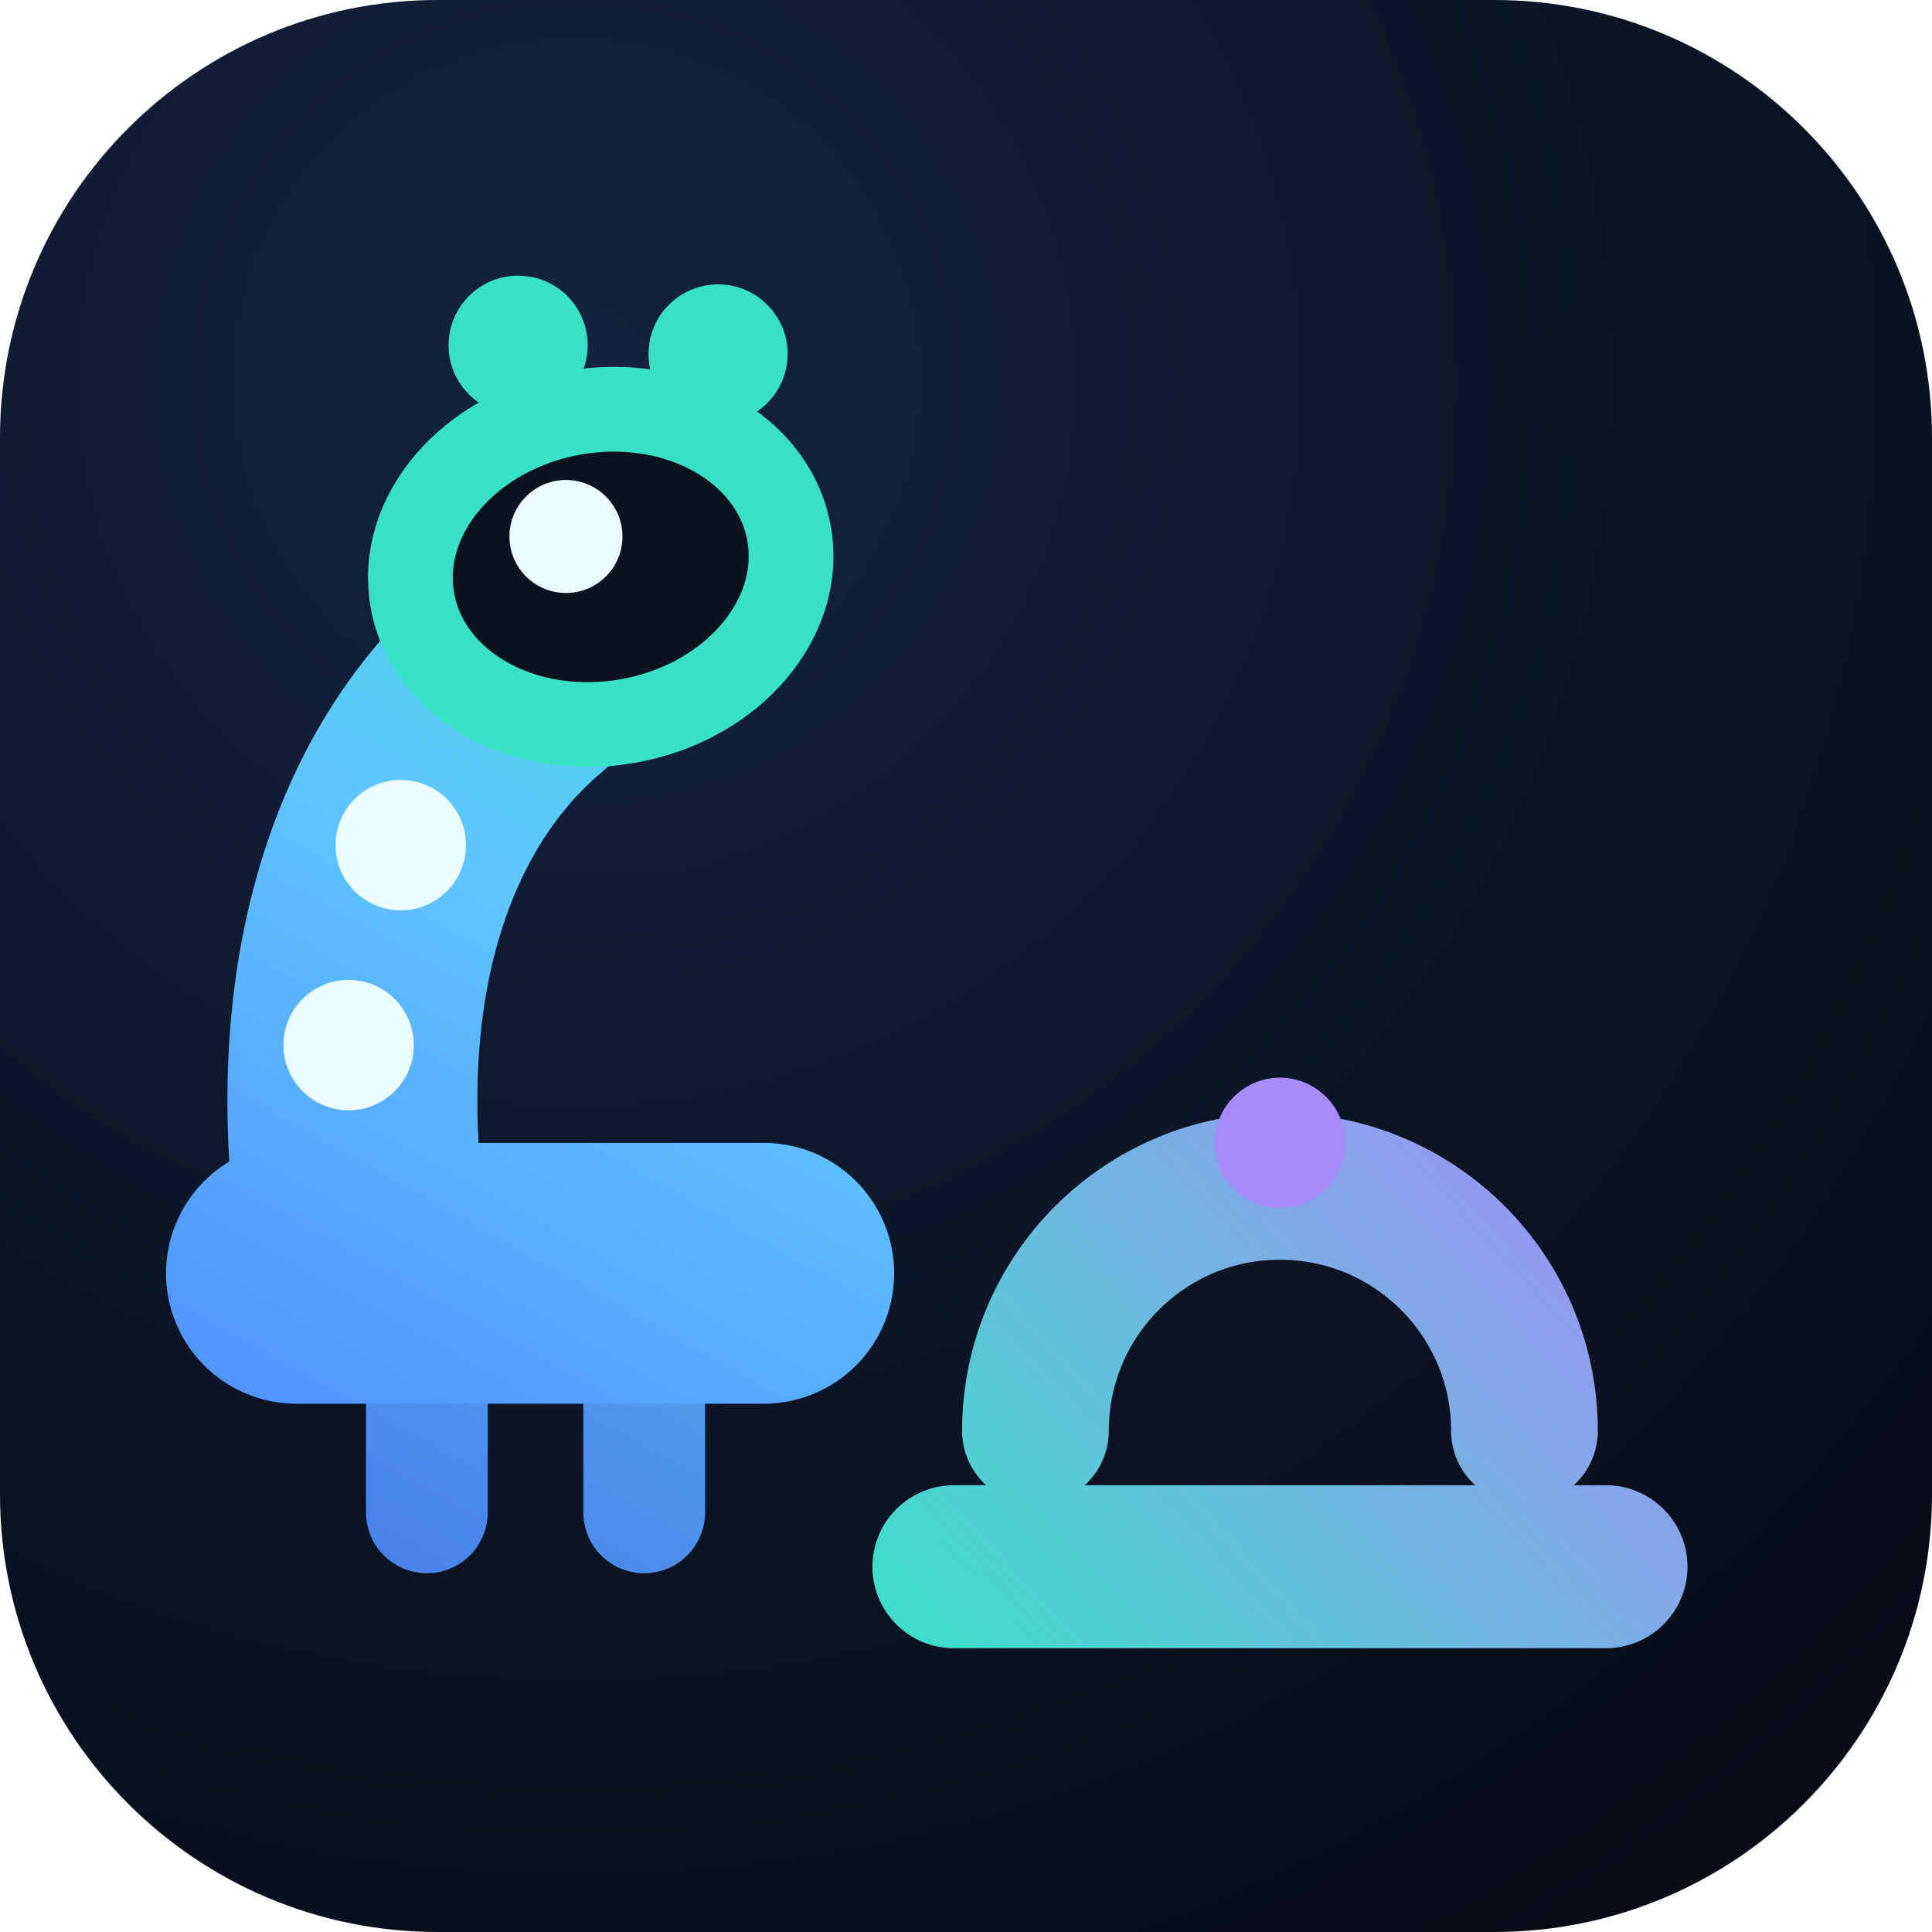
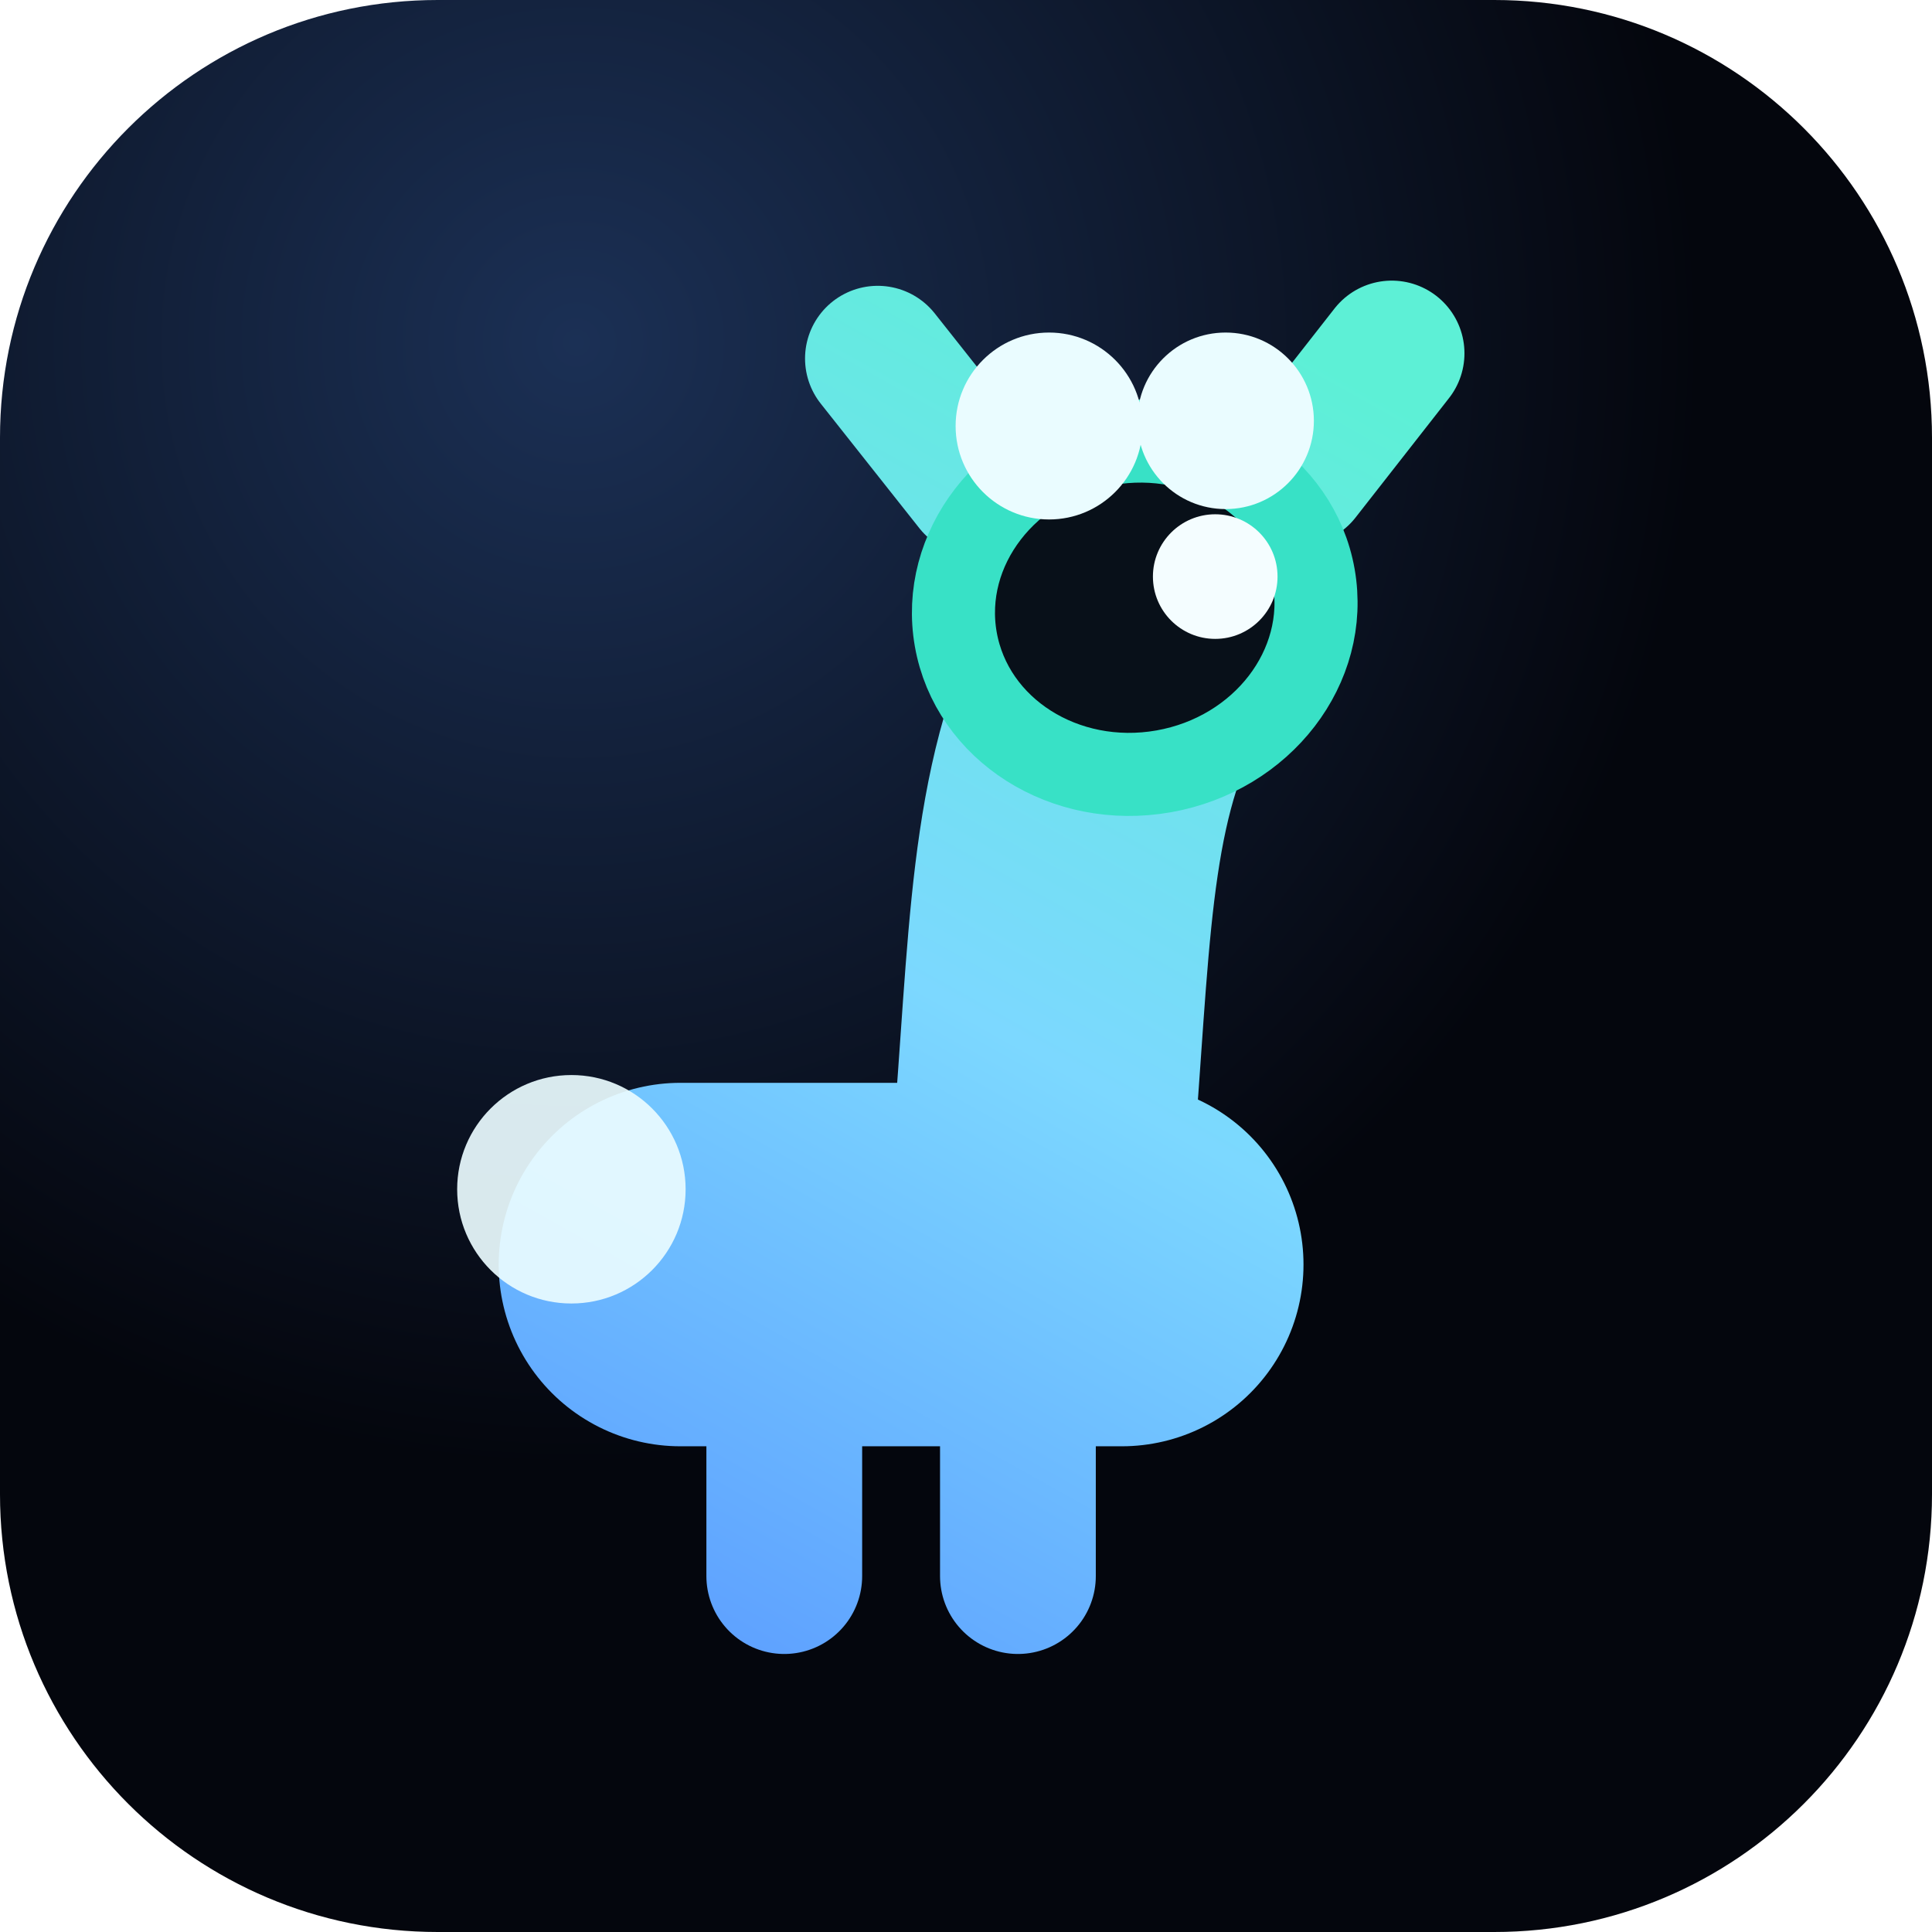
<svg xmlns="http://www.w3.org/2000/svg" viewBox="0 0 64 64" role="img" aria-label="AgentBuffet">
  <defs>
    <linearGradient id="bfv-bus" x1="16" y1="56" x2="44" y2="6" gradientUnits="userSpaceOnUse">
-       <stop offset="0" stop-color="#4f8cff" />
-       <stop offset=".55" stop-color="#5fc6ff" />
-       <stop offset="1" stop-color="#38e1c6" />
+       <stop offset="0" stop-color="#5b9bff" />
+       <stop offset=".5" stop-color="#7cd8ff" />
+       <stop offset="1" stop-color="#5df0d6" />
    </linearGradient>
-     <linearGradient id="bfv-dish" x1="32" y1="56" x2="58" y2="32" gradientUnits="userSpaceOnUse">
-       <stop offset="0" stop-color="#38e1c6" />
-       <stop offset="1" stop-color="#a78bfa" />
-     </linearGradient>
-     <radialGradient id="bfv-bg" cx=".3" cy=".2" r="1.1">
-       <stop offset="0" stop-color="#13233f" />
-       <stop offset="1" stop-color="#05070f" />
+     <radialGradient id="bfv-bg" cx=".3" cy=".18" r="1.05">
+       <stop offset="0" stop-color="#1b3055" />
+       <stop offset=".55" stop-color="#04060d" />
+       <stop offset="1" stop-color="#04060d" />
    </radialGradient>
    <clipPath id="bfv-clip">
      <rect width="64" height="64" rx="14.5" />
    </clipPath>
  </defs>
  <g clip-path="url(#bfv-clip)">
    <rect width="64" height="64" fill="url(#bfv-bg)" />
-     <g transform="translate(1 6) scale(.9)">
-       <g transform="translate(-7 3) scale(.8)" fill="none" stroke="url(#bfv-bus)" stroke-linecap="round">
-         <path d="M24 44.5C22.4 33 25.4 24 31.4 19" stroke-width="11.5" />
-         <path d="M21 46.5H42.5" stroke-width="12" />
-         <path d="M27 52v5.5M37 52v5.5" stroke-width="5.6" opacity=".9" />
+     <g transform="translate(32 32) scale(.86) translate(-35 -32)">
+       <g fill="none" stroke="url(#bfv-bus)" stroke-linecap="round">
+         <path d="M24 43.5H41" stroke-width="14" />
+         <path d="M28 49.5v6M37 49.5v6" stroke-width="6" />
+         <path d="M37.8 41C38.6 32.5 38.4 26.5 40.6 21.6" stroke-width="11.6" />
+         <path d="M35.4 13.4L31.6 8.6M47.8 13L51.4 8.4" stroke-width="5.6" />
      </g>
-       <g transform="translate(-7 3) scale(.8)">
-         <ellipse cx="35" cy="14" rx="8.8" ry="7.2" transform="rotate(-10 35 14)" fill="#0a1220" stroke="#38e1c6" stroke-width="3.9" />
-         <circle cx="33.4" cy="12.6" r="2.6" fill="#eafcff" />
-         <g fill="#38e1c6">
-           <circle cx="31.2" cy="3.8" r="3.2" />
-           <circle cx="40.4" cy="4.2" r="3.2" />
-         </g>
-         <g fill="#eafcff">
-           <circle cx="23.4" cy="36" r="3" />
-           <circle cx="25.8" cy="26.8" r="3" />
-         </g>
+       <ellipse cx="41.5" cy="18.2" rx="7.0" ry="6.4" transform="rotate(-10 41.5 18.2)" fill="#081019" stroke="#38e1c6" stroke-width="3.2" />
+       <circle cx="44.6" cy="17.0" r="2.4" fill="#f4fdff" />
+       <g fill="#eafcff">
+         <circle cx="38.2" cy="11.2" r="3.6" />
+         <circle cx="45.0" cy="11.0" r="3.4" />
      </g>
-       <g fill="none" stroke="url(#bfv-dish)" stroke-linecap="round">
-         <path d="M37 46a9 9 0 0 1 18 0" stroke-width="5.4" />
-         <path d="M34 51h24" stroke-width="6" />
+       <g fill="#eafcff" opacity=".92">
+         <circle cx="19.8" cy="40.6" r="4.4" />
      </g>
-       <circle cx="46" cy="35.4" r="2.4" fill="#a78bfa" />
    </g>
  </g>
</svg>
